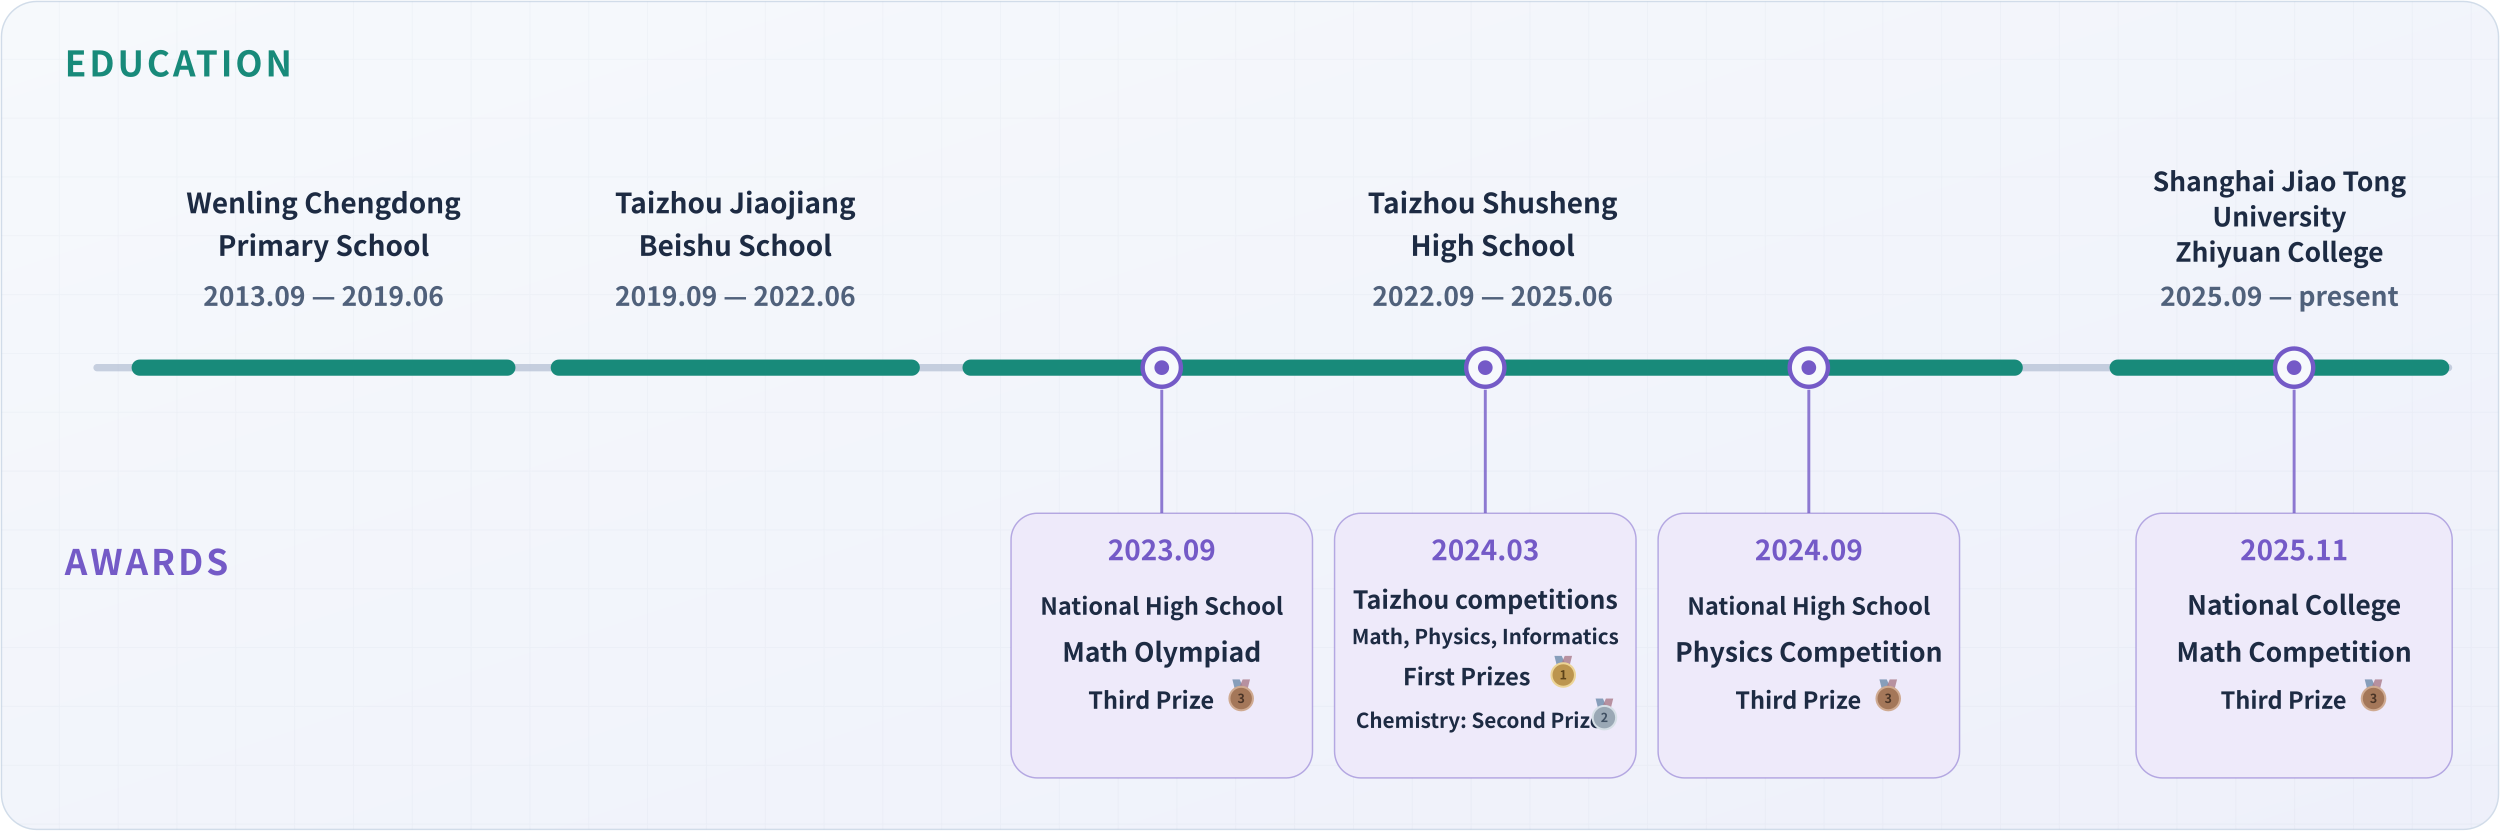
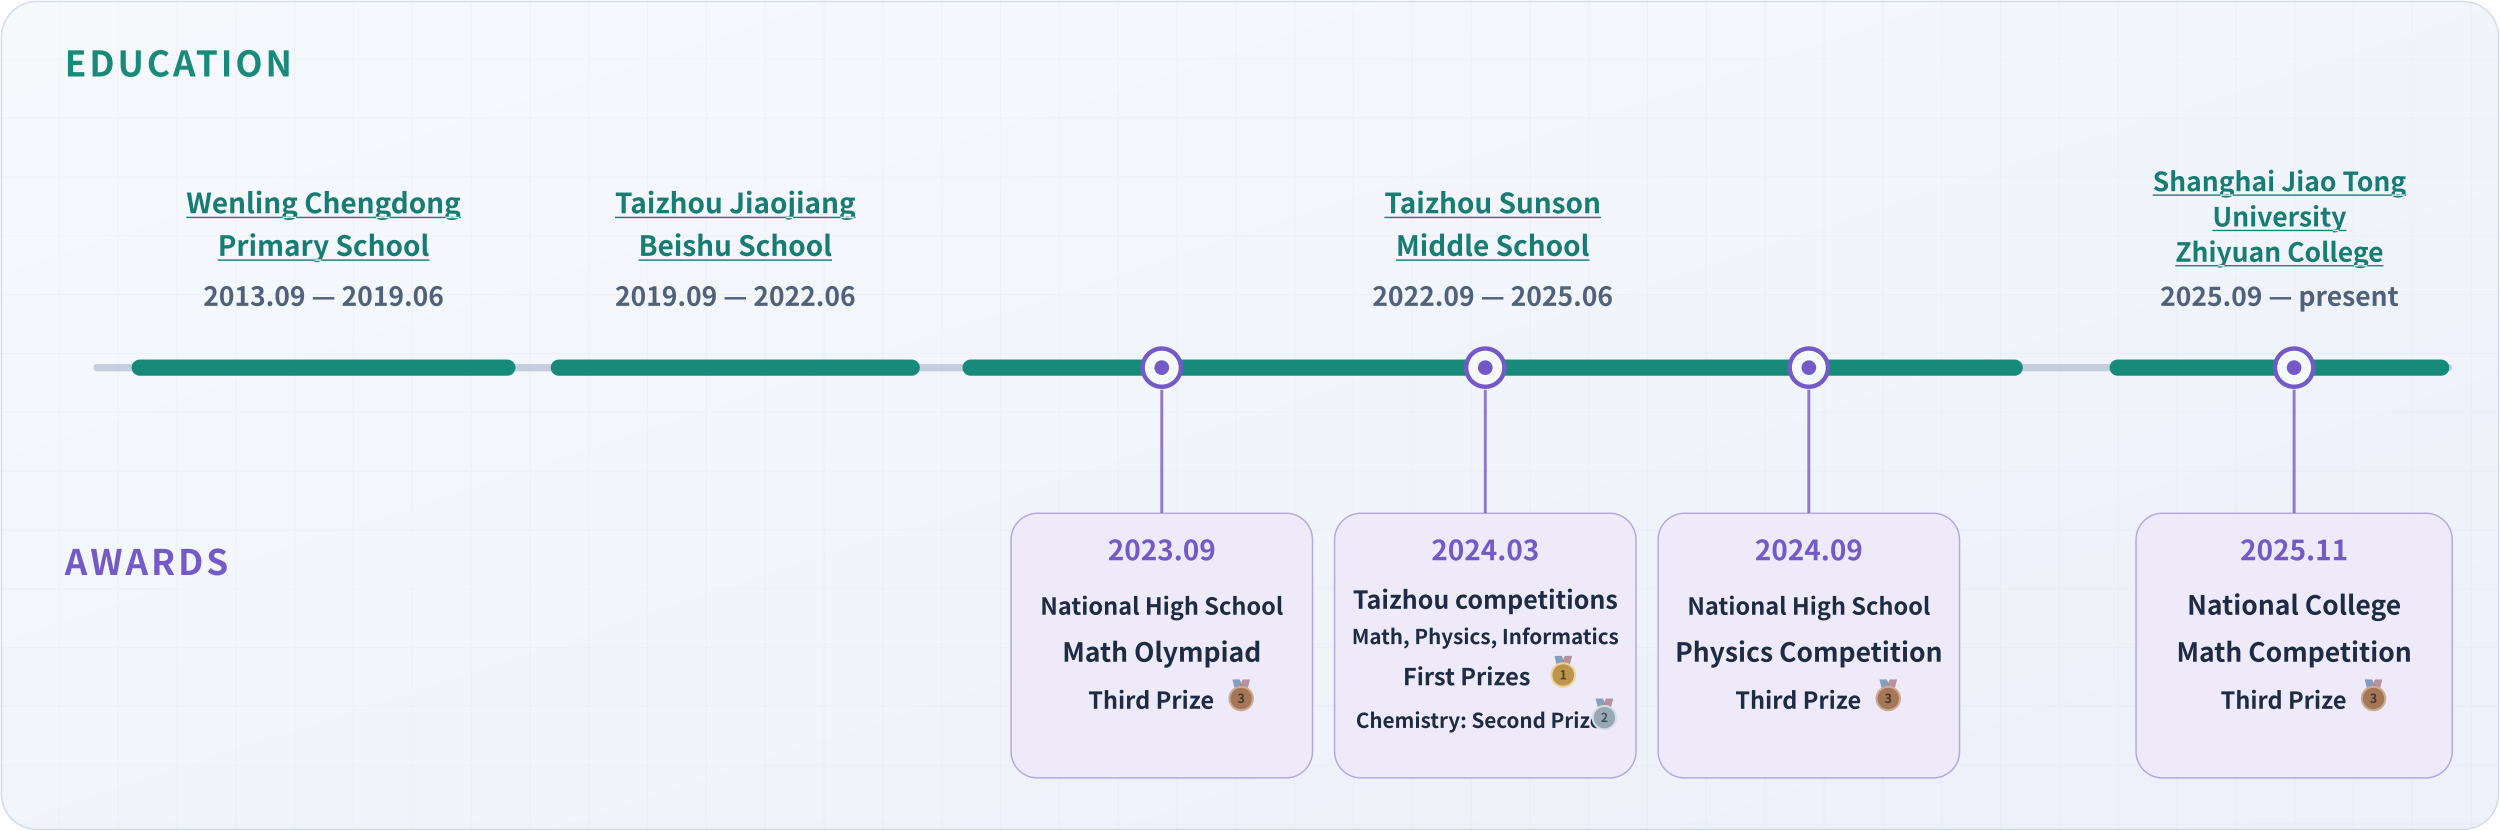
- <svg xmlns="http://www.w3.org/2000/svg" viewBox="0 0 1700 565" role="img">
+ <svg xmlns="http://www.w3.org/2000/svg" viewBox="0 0 1700 565">
  <defs>
    <linearGradient id="bg" x1="0" y1="0" x2="1" y2="1">
      <stop offset="0" stop-color="#f6f9fc" />
      <stop offset="1" stop-color="#eef0fa" />
    </linearGradient>
    <pattern id="grid" width="40" height="40" patternUnits="userSpaceOnUse">
      <path d="M40 0H0V40" fill="none" stroke="#536480" stroke-opacity=".045" />
    </pattern>
  </defs>
  <rect x="1" y="1" width="1698" height="563" rx="24" fill="url(#bg)" stroke="#d1dce9" />
  <rect x="1" y="1" width="1698" height="563" rx="24" fill="url(#grid)" />
  <g font-family="Noto Sans CJK SC, PingFang SC, Microsoft YaHei, Inter, sans-serif">
    <text x="44" y="52" fill="#188a7a" font-size="24" font-weight="700" letter-spacing="2">EDUCATION</text>
    <text x="44" y="391" fill="#745ac7" font-size="24" font-weight="700" letter-spacing="2">AWARDS</text>
    <path d="M66 250H1665" stroke="#a6b4cb" stroke-width="5" stroke-linecap="round" opacity=".6" />
-     <text x="220" y="145" text-anchor="middle" fill="#1d2b43" font-size="19" font-weight="700">Wenling Chengdong</text>
-     <text x="220" y="174" text-anchor="middle" fill="#1d2b43" font-size="19" font-weight="700">Primary School</text>
+     <a href="https://www.baike.com/wikiid/2820791733395514682" target="_blank" rel="noopener noreferrer" style="cursor:pointer">
+       <text x="220" y="145" text-anchor="middle" fill="#167c74" font-size="19" font-weight="700" text-decoration="underline">Wenling Chengdong</text>
+       <text x="220" y="174" text-anchor="middle" fill="#167c74" font-size="19" font-weight="700" text-decoration="underline">Primary School</text>
+     </a>
    <text x="220" y="208" text-anchor="middle" fill="#50617b" font-size="18" font-weight="600">2013.09 — 2019.06</text>
    <path d="M95 250H345" stroke="#188a7a" stroke-width="11" stroke-linecap="round" />
-     <text x="500" y="145" text-anchor="middle" fill="#1d2b43" font-size="19" font-weight="700">Taizhou Jiaojiang</text>
-     <text x="500" y="174" text-anchor="middle" fill="#1d2b43" font-size="19" font-weight="700">Beishu School</text>
+     <a href="https://www.beishu.xin/" target="_blank" rel="noopener noreferrer" style="cursor:pointer">
+       <text x="500" y="145" text-anchor="middle" fill="#167c74" font-size="19" font-weight="700" text-decoration="underline">Taizhou Jiaojiang</text>
+       <text x="500" y="174" text-anchor="middle" fill="#167c74" font-size="19" font-weight="700" text-decoration="underline">Beishu School</text>
+     </a>
    <text x="500" y="208" text-anchor="middle" fill="#50617b" font-size="18" font-weight="600">2019.09 — 2022.06</text>
    <path d="M380 250H620" stroke="#188a7a" stroke-width="11" stroke-linecap="round" />
-     <text x="1015" y="145" text-anchor="middle" fill="#1d2b43" font-size="19" font-weight="700">Taizhou Shusheng</text>
-     <text x="1015" y="174" text-anchor="middle" fill="#1d2b43" font-size="19" font-weight="700">High School</text>
+     <a href="https://baike.baidu.com/item/%E5%8F%B0%E5%B7%9E%E5%B8%82%E4%B9%A6%E7%94%9F%E4%B8%AD%E5%AD%A6/5269059" target="_blank" rel="noopener noreferrer" style="cursor:pointer">
+       <text x="1015" y="145" text-anchor="middle" fill="#167c74" font-size="19" font-weight="700" text-decoration="underline">Taizhou Sunson</text>
+       <text x="1015" y="174" text-anchor="middle" fill="#167c74" font-size="19" font-weight="700" text-decoration="underline">Middle School</text>
+     </a>
    <text x="1015" y="208" text-anchor="middle" fill="#50617b" font-size="18" font-weight="600">2022.09 — 2025.06</text>
    <path d="M660 250H1370" stroke="#188a7a" stroke-width="11" stroke-linecap="round" />
-     <text x="1550" y="130" text-anchor="middle" fill="#1d2b43" font-size="18" font-weight="700">Shanghai Jiao Tong</text>
-     <text x="1550" y="154" text-anchor="middle" fill="#1d2b43" font-size="18" font-weight="700">University</text>
-     <text x="1550" y="178" text-anchor="middle" fill="#1d2b43" font-size="18" font-weight="700">Zhiyuan College</text>
+     <a href="https://www.sjtu.edu.cn/" target="_blank" rel="noopener noreferrer" style="cursor:pointer">
+       <text x="1550" y="130" text-anchor="middle" fill="#167c74" font-size="18" font-weight="700" text-decoration="underline">Shanghai Jiao Tong</text>
+       <text x="1550" y="154" text-anchor="middle" fill="#167c74" font-size="18" font-weight="700" text-decoration="underline">University</text>
+     </a>
+     <a href="https://zhiyuan.sjtu.edu.cn/" target="_blank" rel="noopener noreferrer" style="cursor:pointer">
+       <text x="1550" y="178" text-anchor="middle" fill="#167c74" font-size="18" font-weight="700" text-decoration="underline">Zhiyuan College</text>
+     </a>
    <text x="1550" y="208" text-anchor="middle" fill="#50617b" font-size="18" font-weight="600">2025.09 — present</text>
    <path d="M1440 250H1660" stroke="#188a7a" stroke-width="11" stroke-linecap="round" />
    <circle cx="790" cy="250" r="13" fill="#f6f9fc" stroke="#745ac7" stroke-width="3" />
    <circle cx="790" cy="250" r="5" fill="#745ac7" />
    <path d="M790 265V349" stroke="#745ac7" stroke-width="2" opacity=".8" />
    <rect x="687.5" y="349" width="205" height="180" rx="18" fill="#eeeafa" stroke="#745ac7" stroke-opacity=".48" />
    <text x="790" y="381" text-anchor="middle" fill="#745ac7" font-size="19" font-weight="700">2023.09</text>
    <text x="790" y="418" text-anchor="middle" fill="#1d2b43" font-size="16" font-weight="600">National High School</text>
    <text x="790" y="450" text-anchor="middle" fill="#1d2b43" font-size="18" font-weight="600">Math Olympiad</text>
    <text x="740" y="482" fill="#1d2b43" font-size="16" font-weight="600">Third Prize</text>
    <g transform="translate(844 475)" aria-label="Bronze medal">
      <path d="M-6 -13L-1 -13L2 -6L-4 -5Z" fill="#6d8baa" opacity=".8" />
      <path d="M1 -13L6 -13L4 -5L-2 -6Z" fill="#a97b89" opacity=".8" />
      <circle r="8" fill="#a47759" stroke="#cfaa91" stroke-width="1.4" />
      <text x="0" y="3" text-anchor="middle" fill="#4a3426" font-size="8.5" font-weight="700">3</text>
    </g>
    <circle cx="1010" cy="250" r="13" fill="#f6f9fc" stroke="#745ac7" stroke-width="3" />
    <circle cx="1010" cy="250" r="5" fill="#745ac7" />
    <path d="M1010 265V349" stroke="#745ac7" stroke-width="2" opacity=".8" />
    <rect x="907.5" y="349" width="205" height="180" rx="18" fill="#eeeafa" stroke="#745ac7" stroke-opacity=".48" />
    <text x="1010" y="381" text-anchor="middle" fill="#745ac7" font-size="19" font-weight="700">2024.03</text>
    <text x="1010" y="414" text-anchor="middle" fill="#1d2b43" font-size="17" font-weight="600">Taizhou competitions</text>
    <text x="1010" y="438" text-anchor="middle" fill="#1d2b43" font-size="14" font-weight="600">Math, Physics, Informatics</text>
    <text x="954" y="466" fill="#1d2b43" font-size="16" font-weight="600">First Prizes</text>
    <g transform="translate(1063 459)" aria-label="Gold medal">
      <path d="M-6 -13L-1 -13L2 -6L-4 -5Z" fill="#6d8baa" opacity=".8" />
      <path d="M1 -13L6 -13L4 -5L-2 -6Z" fill="#a97b89" opacity=".8" />
      <circle r="8" fill="#bc954f" stroke="#ecd496" stroke-width="1.4" />
      <text x="0" y="3" text-anchor="middle" fill="#5d4319" font-size="8.5" font-weight="700">1</text>
    </g>
    <text x="922" y="495" fill="#1d2b43" font-size="14" font-weight="600">Chemistry: Second Prize</text>
    <g transform="translate(1091 488)" aria-label="Silver medal">
      <path d="M-6 -13L-1 -13L2 -6L-4 -5Z" fill="#6d8baa" opacity=".8" />
      <path d="M1 -13L6 -13L4 -5L-2 -6Z" fill="#a97b89" opacity=".8" />
      <circle r="8" fill="#9aa8b5" stroke="#d6dfe6" stroke-width="1.4" />
      <text x="0" y="3" text-anchor="middle" fill="#405063" font-size="8.5" font-weight="700">2</text>
    </g>
    <circle cx="1230" cy="250" r="13" fill="#f6f9fc" stroke="#745ac7" stroke-width="3" />
    <circle cx="1230" cy="250" r="5" fill="#745ac7" />
    <path d="M1230 265V349" stroke="#745ac7" stroke-width="2" opacity=".8" />
    <rect x="1127.5" y="349" width="205" height="180" rx="18" fill="#eeeafa" stroke="#745ac7" stroke-opacity=".48" />
    <text x="1230" y="381" text-anchor="middle" fill="#745ac7" font-size="19" font-weight="700">2024.09</text>
    <text x="1230" y="418" text-anchor="middle" fill="#1d2b43" font-size="16" font-weight="600">National High School</text>
    <text x="1230" y="450" text-anchor="middle" fill="#1d2b43" font-size="18" font-weight="600">Physics Competition</text>
    <text x="1180" y="482" fill="#1d2b43" font-size="16" font-weight="600">Third Prize</text>
    <g transform="translate(1284 475)" aria-label="Bronze medal">
      <path d="M-6 -13L-1 -13L2 -6L-4 -5Z" fill="#6d8baa" opacity=".8" />
      <path d="M1 -13L6 -13L4 -5L-2 -6Z" fill="#a97b89" opacity=".8" />
      <circle r="8" fill="#a47759" stroke="#cfaa91" stroke-width="1.4" />
      <text x="0" y="3" text-anchor="middle" fill="#4a3426" font-size="8.5" font-weight="700">3</text>
    </g>
    <circle cx="1560" cy="250" r="13" fill="#f6f9fc" stroke="#745ac7" stroke-width="3" />
    <circle cx="1560" cy="250" r="5" fill="#745ac7" />
    <path d="M1560 265V349" stroke="#745ac7" stroke-width="2" opacity=".8" />
    <rect x="1452.5" y="349" width="215" height="180" rx="18" fill="#eeeafa" stroke="#745ac7" stroke-opacity=".48" />
    <text x="1560" y="381" text-anchor="middle" fill="#745ac7" font-size="19" font-weight="700">2025.11</text>
    <text x="1560" y="418" text-anchor="middle" fill="#1d2b43" font-size="18" font-weight="600">National College</text>
    <text x="1560" y="450" text-anchor="middle" fill="#1d2b43" font-size="18" font-weight="600">Math Competition</text>
    <text x="1510" y="482" fill="#1d2b43" font-size="16" font-weight="600">Third Prize</text>
    <g transform="translate(1614 475)" aria-label="Bronze medal">
      <path d="M-6 -13L-1 -13L2 -6L-4 -5Z" fill="#6d8baa" opacity=".8" />
      <path d="M1 -13L6 -13L4 -5L-2 -6Z" fill="#a97b89" opacity=".8" />
      <circle r="8" fill="#a47759" stroke="#cfaa91" stroke-width="1.4" />
      <text x="0" y="3" text-anchor="middle" fill="#4a3426" font-size="8.5" font-weight="700">3</text>
    </g>
  </g>
</svg>
